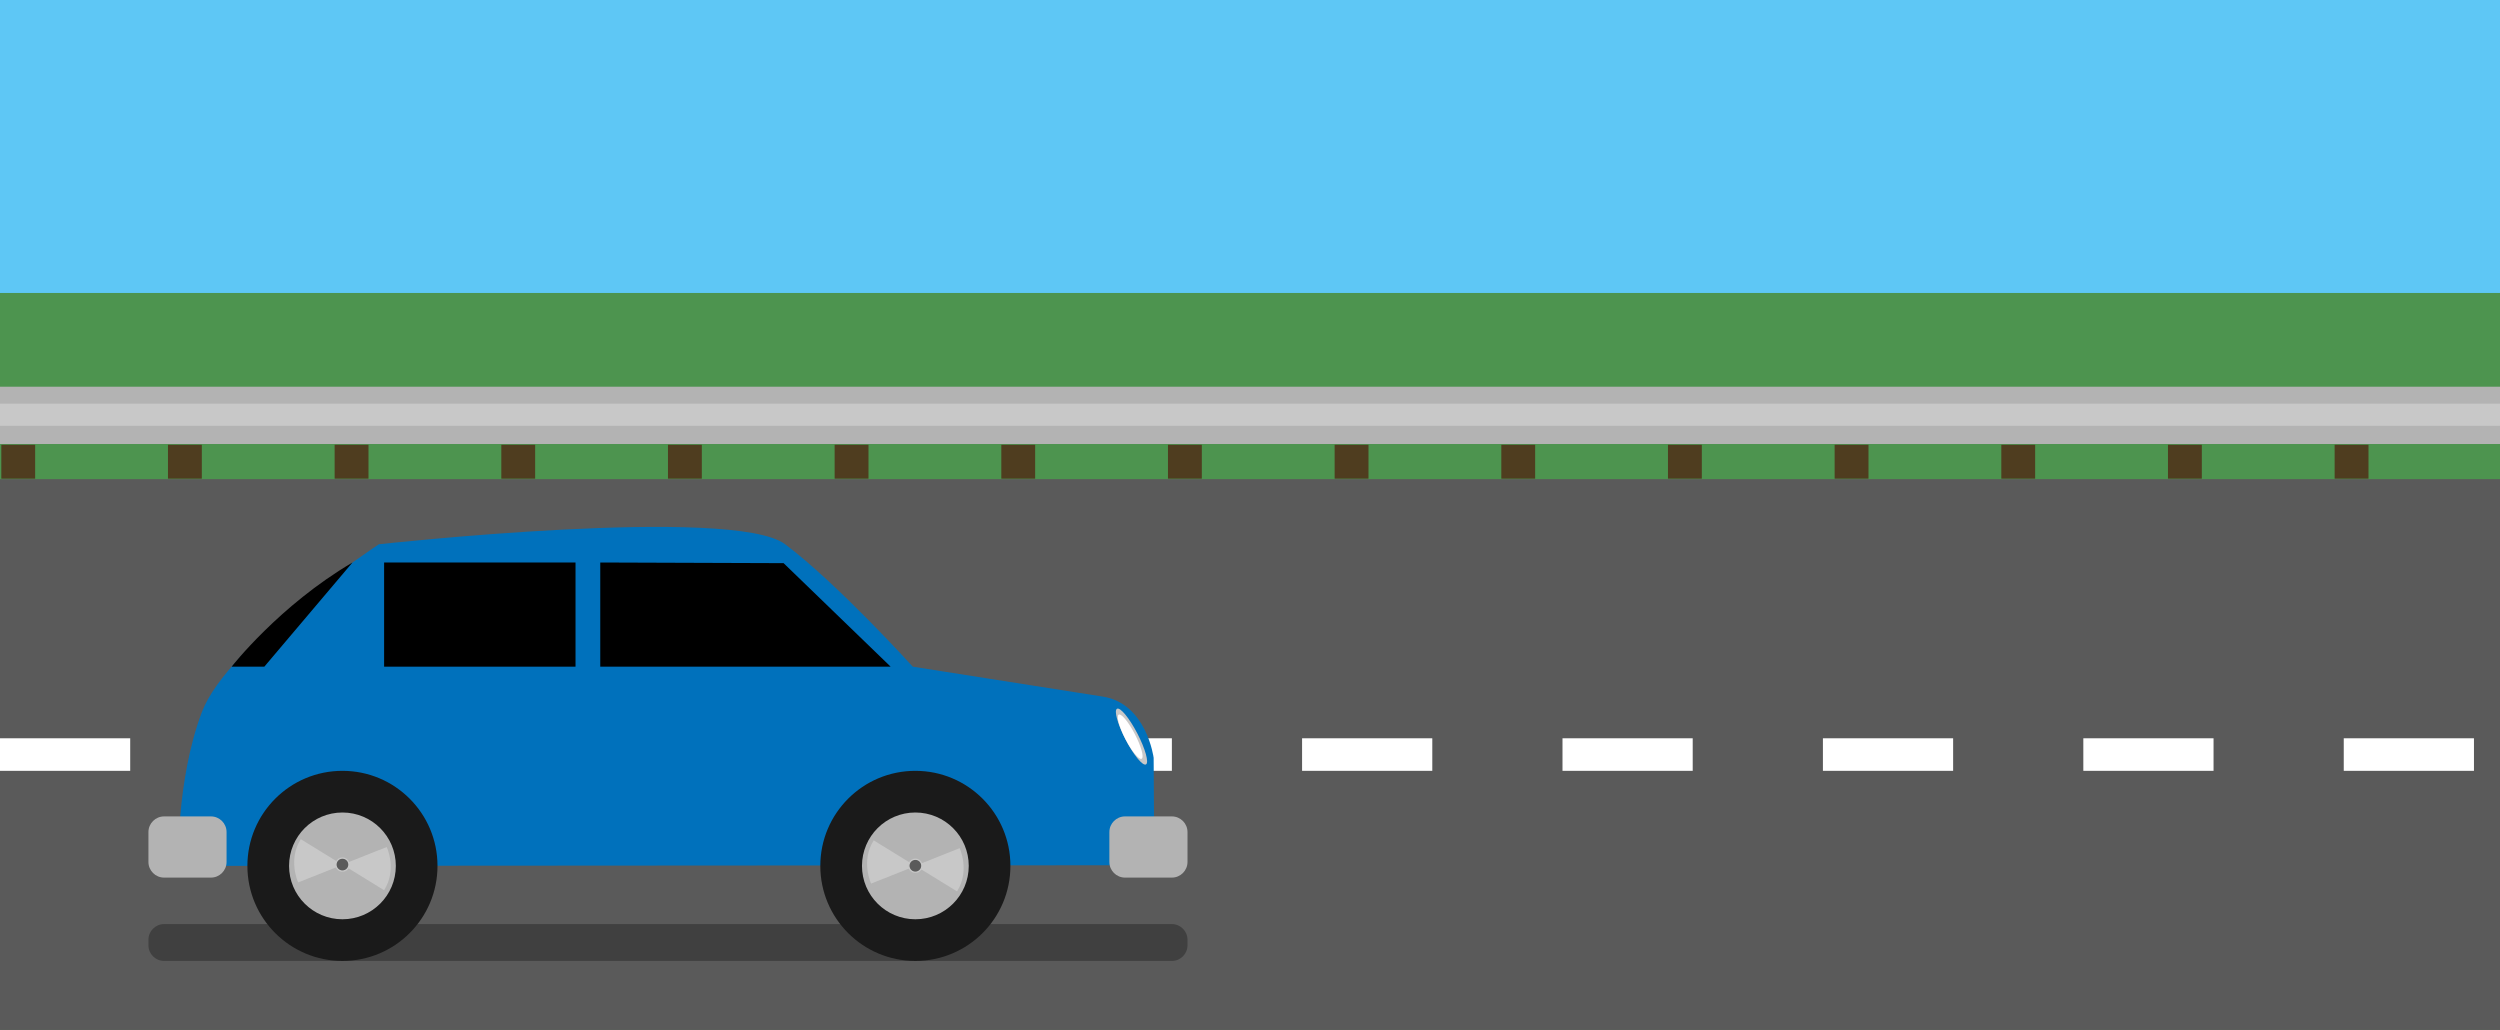
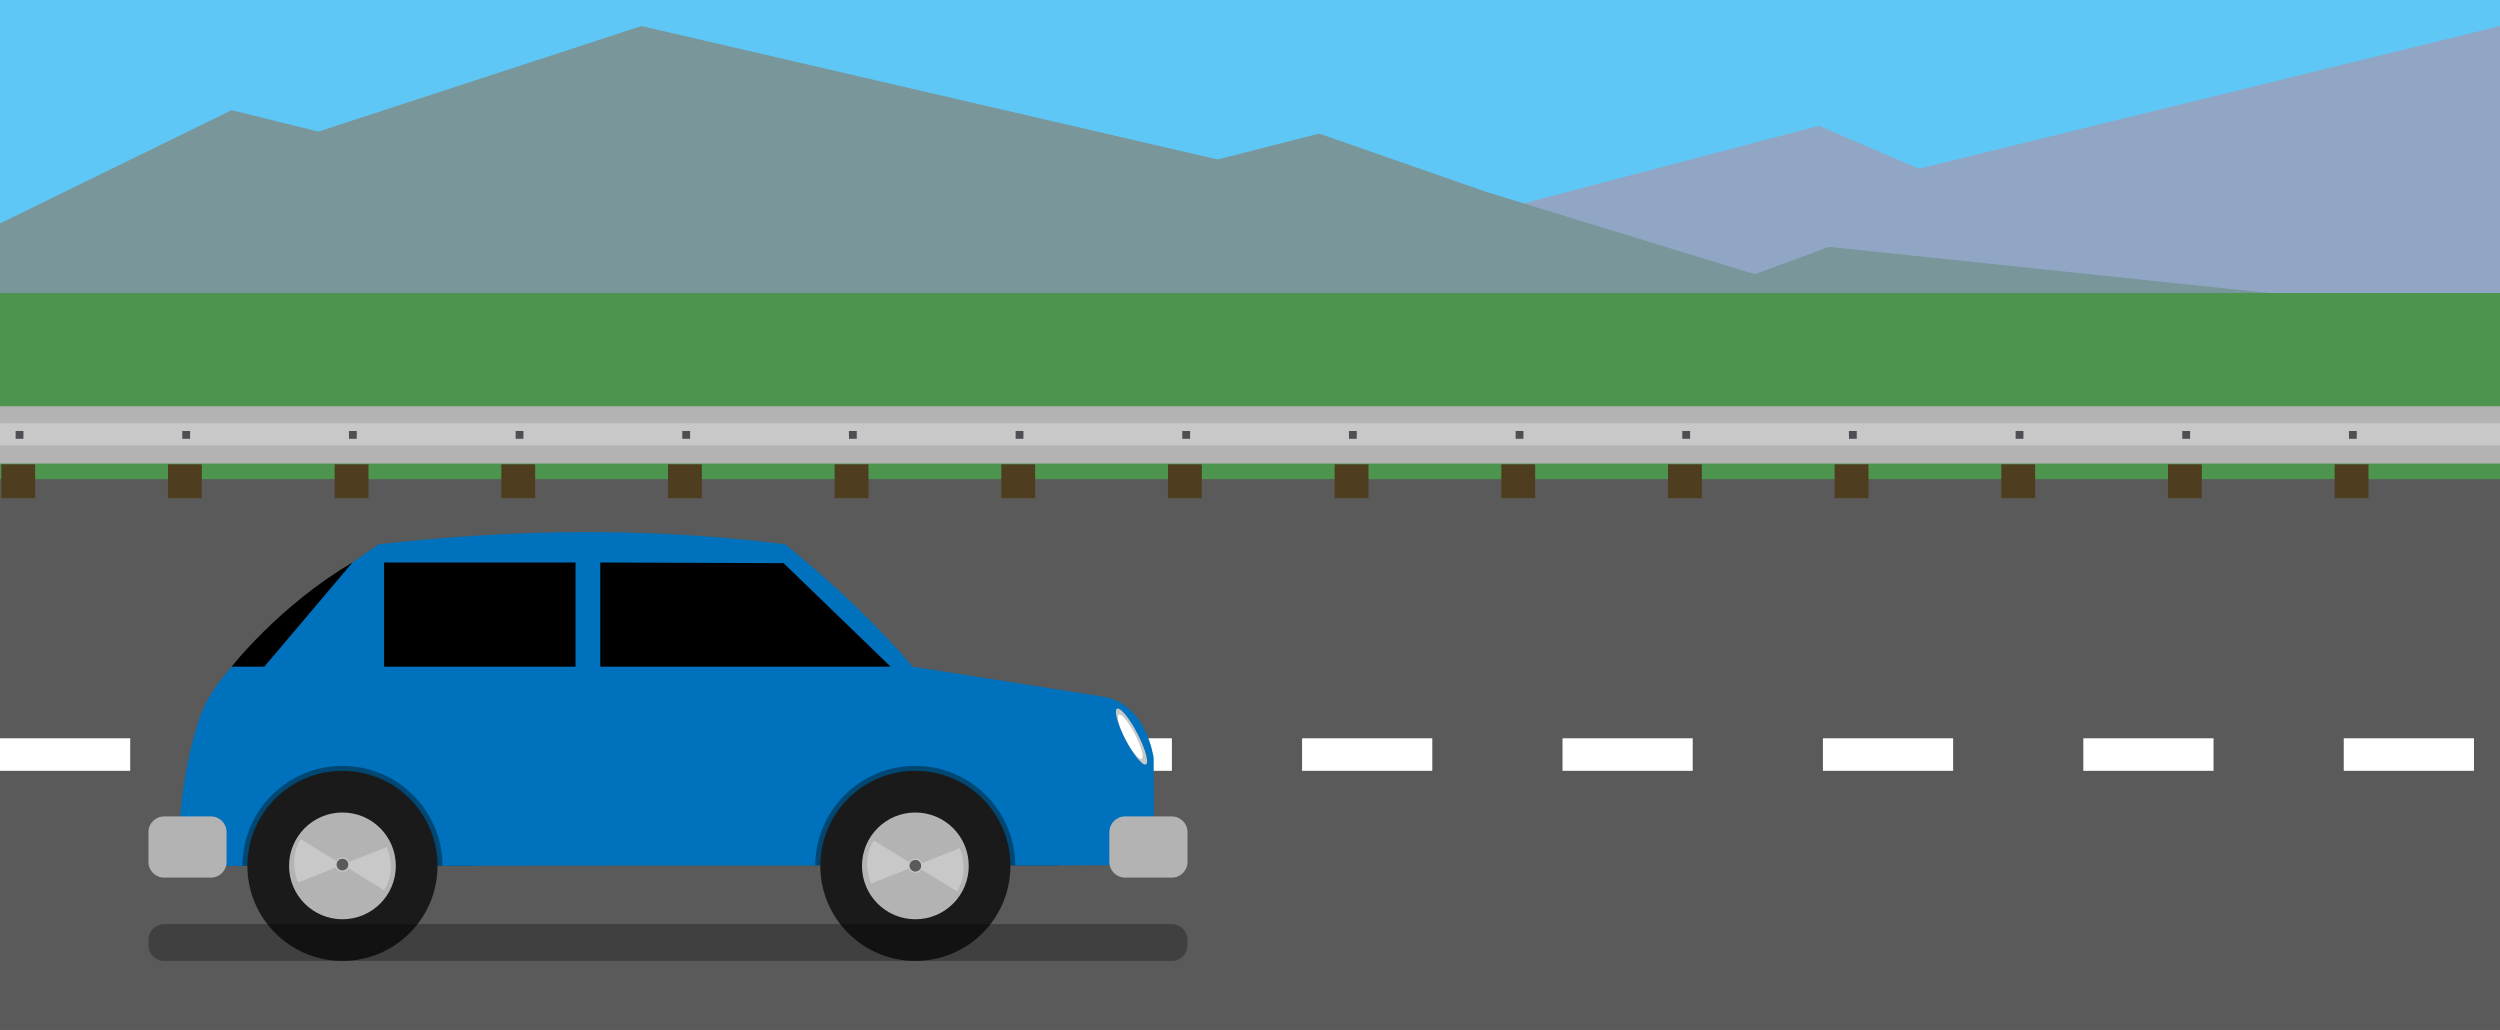
<svg xmlns="http://www.w3.org/2000/svg" version="1.1" id="Layer_1" x="0px" y="0px" viewBox="0 0 1920 791" style="enable-background:new 0 0 1920 791;" xml:space="preserve">
  <style type="text/css">
	.st0{fill:#5EC7F5;}
	.st1{fill:#4D944F;}
	.st2{fill:#5A5A5A;}
- 	.st3{fill:none;stroke:#FFFFFF;stroke-width:25;stroke-miterlimit:10;stroke-dasharray:100,100,0,0,0,0;}
- 	.st4{opacity:0.29;}
- 	.st5{fill:#0071BC;}
+ 	.st3{fill:#90A6C4;}
+ 	.st4{fill:#79969A;}
+ 	.st5{fill:none;stroke:#4F3D1F;stroke-width:26;stroke-miterlimit:10;stroke-dasharray:26,102,0,0,0,0;}
	.st6{fill:#B3B3B3;}
	.st7{fill:#C8C8C8;}
- 	.st8{fill:#FFFFFF;}
- 	.st9{fill:#1A1A1A;}
- 	.st10{fill:#5A5A5A;stroke:#C8C8C8;stroke-miterlimit:10;}
- 	.st11{fill:none;stroke:#4F3D1F;stroke-width:26;stroke-miterlimit:10;stroke-dasharray:26,102,0,0,0,0;}
+ 	.st8{fill:none;stroke:#4F4E53;stroke-width:6;stroke-miterlimit:10;stroke-dasharray:6,122,0,0,0,0;}
+ 	.st9{fill:none;stroke:#FFFFFF;stroke-width:25;stroke-miterlimit:10;stroke-dasharray:100,100,0,0,0,0;}
+ 	.st10{fill:#004873;}
+ 	.st11{fill:#1A1A1A;}
+ 	.st12{fill:#5A5A5A;stroke:#C8C8C8;stroke-miterlimit:10;}
+ 	.st13{opacity:0.29;enable-background:new    ;}
+ 	.st14{fill:#0071BC;}
+ 	.st15{fill:#FFFFFF;}
+ 	.st16{display:none;opacity:0.69;}
</style>
  <g id="background">
    <rect id="sky_1_" class="st0" width="1920" height="791" />
    <rect id="grass_1_" y="225" class="st1" width="1920" height="566" />
    <rect id="road_1_" y="368" class="st2" width="1920" height="423" />
+     <polygon id="distant-mtn" class="st3" points="1920,225 1920,20 1473.6,129.6 1397,96.6 1170.2,156.2 1170.2,225  " />
+     <polygon id="near-mtn" class="st4" points="0,225 0,171.6 177.9,84.6 244.5,101.1 492.6,20 935.1,122.5 1013.1,102.6 1142.1,147.6    1347.6,210.6 1404.6,189.6 1742.1,225  " />
+   </g>
+   <g id="gaurd-rail">
+     <line id="posts" class="st5" x1="-127" y1="369.6" x2="2085" y2="369.6" />
+     <g id="rail">
+       <rect x="-127" y="312" class="st6" width="2218.5" height="44" />
+       <rect x="-127" y="325" class="st7" width="2223" height="17" />
+     </g>
+     <line id="rivets" class="st8" x1="-116" y1="334" x2="2096" y2="334" />
  </g>
  <g id="line">
-     <line id="dotted-line" class="st3" x1="0" y1="579.5" x2="2794" y2="579.5" />
+     <line id="dotted-line" class="st9" x1="0" y1="579.5" x2="2794" y2="579.5" />
  </g>
  <g id="car">
-     <path id="car-shadow" class="st4" d="M900,738H126c-6.6,0-12-5.4-12-12v-4.3c0-6.6,5.4-12,12-12h774c6.6,0,12,5.4,12,12v4.3   C912,732.6,906.6,738,900,738z" />
+     <rect id="front-well" x="622.5" y="581" class="st10" width="191" height="83.7" />
+     <rect id="rear-well" x="176" y="581.3" class="st10" width="191" height="83.7" />
+     <g id="front-wheel_1_">
+       <circle id="front-tire" class="st11" cx="703" cy="665" r="73" />
+       <circle id="front-rim" class="st6" cx="703" cy="665" r="41" />
+       <g id="rear-wheel-blur_1_">
+         <path class="st7" d="M703,665.1l-34,13.5c0,0-8.1-17.2,2-33.2L703,665.1z" />
+         <path class="st7" d="M703,664.9l34-13.5c0,0,8.1,17.2-2,33.2L703,664.9z" />
+         <circle class="st12" cx="703" cy="664.9" r="5" />
+       </g>
+     </g>
+     <g id="rear-wheel_1_">
+       <circle id="rear-tire_2_" class="st11" cx="263" cy="665" r="73" />
+       <circle id="rear-rim_2_" class="st6" cx="263" cy="665" r="41" />
+       <g id="rear-wheel-blur">
+         <path class="st7" d="M263,664.2l-34,13.5c0,0-8.1-17.2,2-33.2L263,664.2z" />
+         <path class="st7" d="M263,664l34-13.5c0,0,8.1,17.2-2,33.2L263,664z" />
+         <circle class="st12" cx="263" cy="664" r="5" />
+       </g>
+     </g>
+     <path id="car-shadow" class="st13" d="M900,738H126c-6.6,0-12-5.4-12-12v-4.3c0-6.6,5.4-12,12-12h774c6.6,0,12,5.4,12,12v4.3   C912,732.6,906.6,738,900,738z" />
    <g id="wagon">
-       <path id="body" class="st5" d="M137,665l749.5-0.5L886,582c0,0-5.4-41.7-39-47c-146-23-146-23-146-23s-58-64-98-94s-312,0-312,0    s-116,76-136,129S137,665,137,665z" />
+       <path class="st14" d="M886,582c0,0-5.4-41.7-39-47c-146-23-146-23-146-23c-27-31.4-59.4-62.7-98-94c-104.5-13.2-208.4-11.7-312,0    c0,0-116,76-136,129s-18,118-18,118l49.2,0c0-42.4,34.4-76.8,76.8-76.8c42.4,0,76.8,34.3,76.8,76.7l286.3-0.2    c0.2-42.3,34.5-76.5,76.8-76.5c42.3,0,76.6,34.2,76.8,76.4l106.7-0.1L886,582z" />
      <path id="rear-bumper" class="st6" d="M162,674h-36c-6.6,0-12-5.4-12-12v-23c0-6.6,5.4-12,12-12h36c6.6,0,12,5.4,12,12v23    C174,668.6,168.6,674,162,674z" />
      <path id="front-bumper" class="st6" d="M900,674h-36c-6.6,0-12-5.4-12-12v-23c0-6.6,5.4-12,12-12h36c6.6,0,12,5.4,12,12v23    C912,668.6,906.6,674,900,674z" />
      <path id="rear-windshield" d="M270.7,432L203,512h-25.1C177.9,512,214.5,465,270.7,432z" />
      <rect id="rear-window" x="295" y="432" width="147" height="80" />
      <polygon id="front-window" points="601.8,432.5 461,432 461,512 684,512   " />
      <g id="headlight">
-         <ellipse transform="matrix(0.8876 -0.4606 0.4606 0.8876 -162.9001 463.8493)" class="st7" cx="869" cy="565.7" rx="5.1" ry="24.1" />
-         <ellipse transform="matrix(0.8876 -0.4606 0.4606 0.8876 -163.0606 463.3764)" class="st8" cx="868" cy="565.8" rx="4.1" ry="19.1" />
+         <ellipse transform="matrix(0.8876 -0.4606 0.4606 0.8876 -162.8961 463.8391)" class="st7" cx="869" cy="565.7" rx="5.1" ry="24.1" />
+         <ellipse transform="matrix(0.8876 -0.4606 0.4606 0.8876 -163.0439 463.3862)" class="st15" cx="868" cy="565.8" rx="4.1" ry="19.1" />
      </g>
-     </g>
-     <g id="front-wheel_1_">
-       <circle id="front-tire" class="st9" cx="703" cy="665" r="73" />
-       <circle id="front-rim" class="st6" cx="703" cy="665" r="41" />
-       <g id="rear-wheel-blur_1_">
-         <path class="st7" d="M703,665.1l-34,13.5c0,0-8.1-17.2,2-33.2L703,665.1z" />
-         <path class="st7" d="M703,664.9l34-13.5c0,0,8.1,17.2-2,33.2L703,664.9z" />
-         <circle class="st10" cx="703" cy="664.9" r="5" />
-       </g>
-     </g>
-     <g id="rear-wheel_1_">
-       <circle id="rear-tire_2_" class="st9" cx="263" cy="665" r="73" />
-       <circle id="rear-rim_2_" class="st6" cx="263" cy="665" r="41" />
-       <g id="rear-wheel-blur">
-         <path class="st7" d="M263,664.2l-34,13.5c0,0-8.1-17.2,2-33.2L263,664.2z" />
-         <path class="st7" d="M263,664l34-13.5c0,0,8.1,17.2-2,33.2L263,664z" />
-         <circle class="st10" cx="263" cy="664" r="5" />
-       </g>
+       <rect id="darkness" class="st16" width="1920" height="791" />
    </g>
  </g>
-   <g>
-     <g id="line_1_">
-       <line id="posts" class="st11" x1="-127" y1="354.6" x2="2085" y2="354.6" />
-     </g>
-     <rect y="297" class="st6" width="1920" height="44" />
-     <rect y="310" class="st7" width="1920" height="17" />
-   </g>
-   <path id="cloud" class="st8" d="M2146.8,112.2h618c0,0,70,6,68-32s-72-70-98-60c0,0,6-64-46-68c0,0-162-62-214,10  c0,0-122.9,26-130.5,66c0,0-7.5-24-37.5-18c0,0-10-68-54-68c0,0-90-14.5-98,77.8c0,0-86-15.8-80,28.2c0,0-70-16-72,16  c0,0-51.9-30-79.9,6c0,0-18.1,42.7,35.9,42.3L2146.8,112.2z" />
+   <path id="cloud" class="st15" d="M2146.8,112.2h618c0,0,70,6,68-32s-72-70-98-60c0,0,6-64-46-68c0,0-162-62-214,10  c0,0-122.9,26-130.5,66c0,0-7.5-24-37.5-18c0,0-10-68-54-68c0,0-90-14.5-98,77.8c0,0-86-15.8-80,28.2c0,0-70-16-72,16  c0,0-51.9-30-79.9,6c0,0-18.1,42.7,35.9,42.3L2146.8,112.2z" />
</svg>
